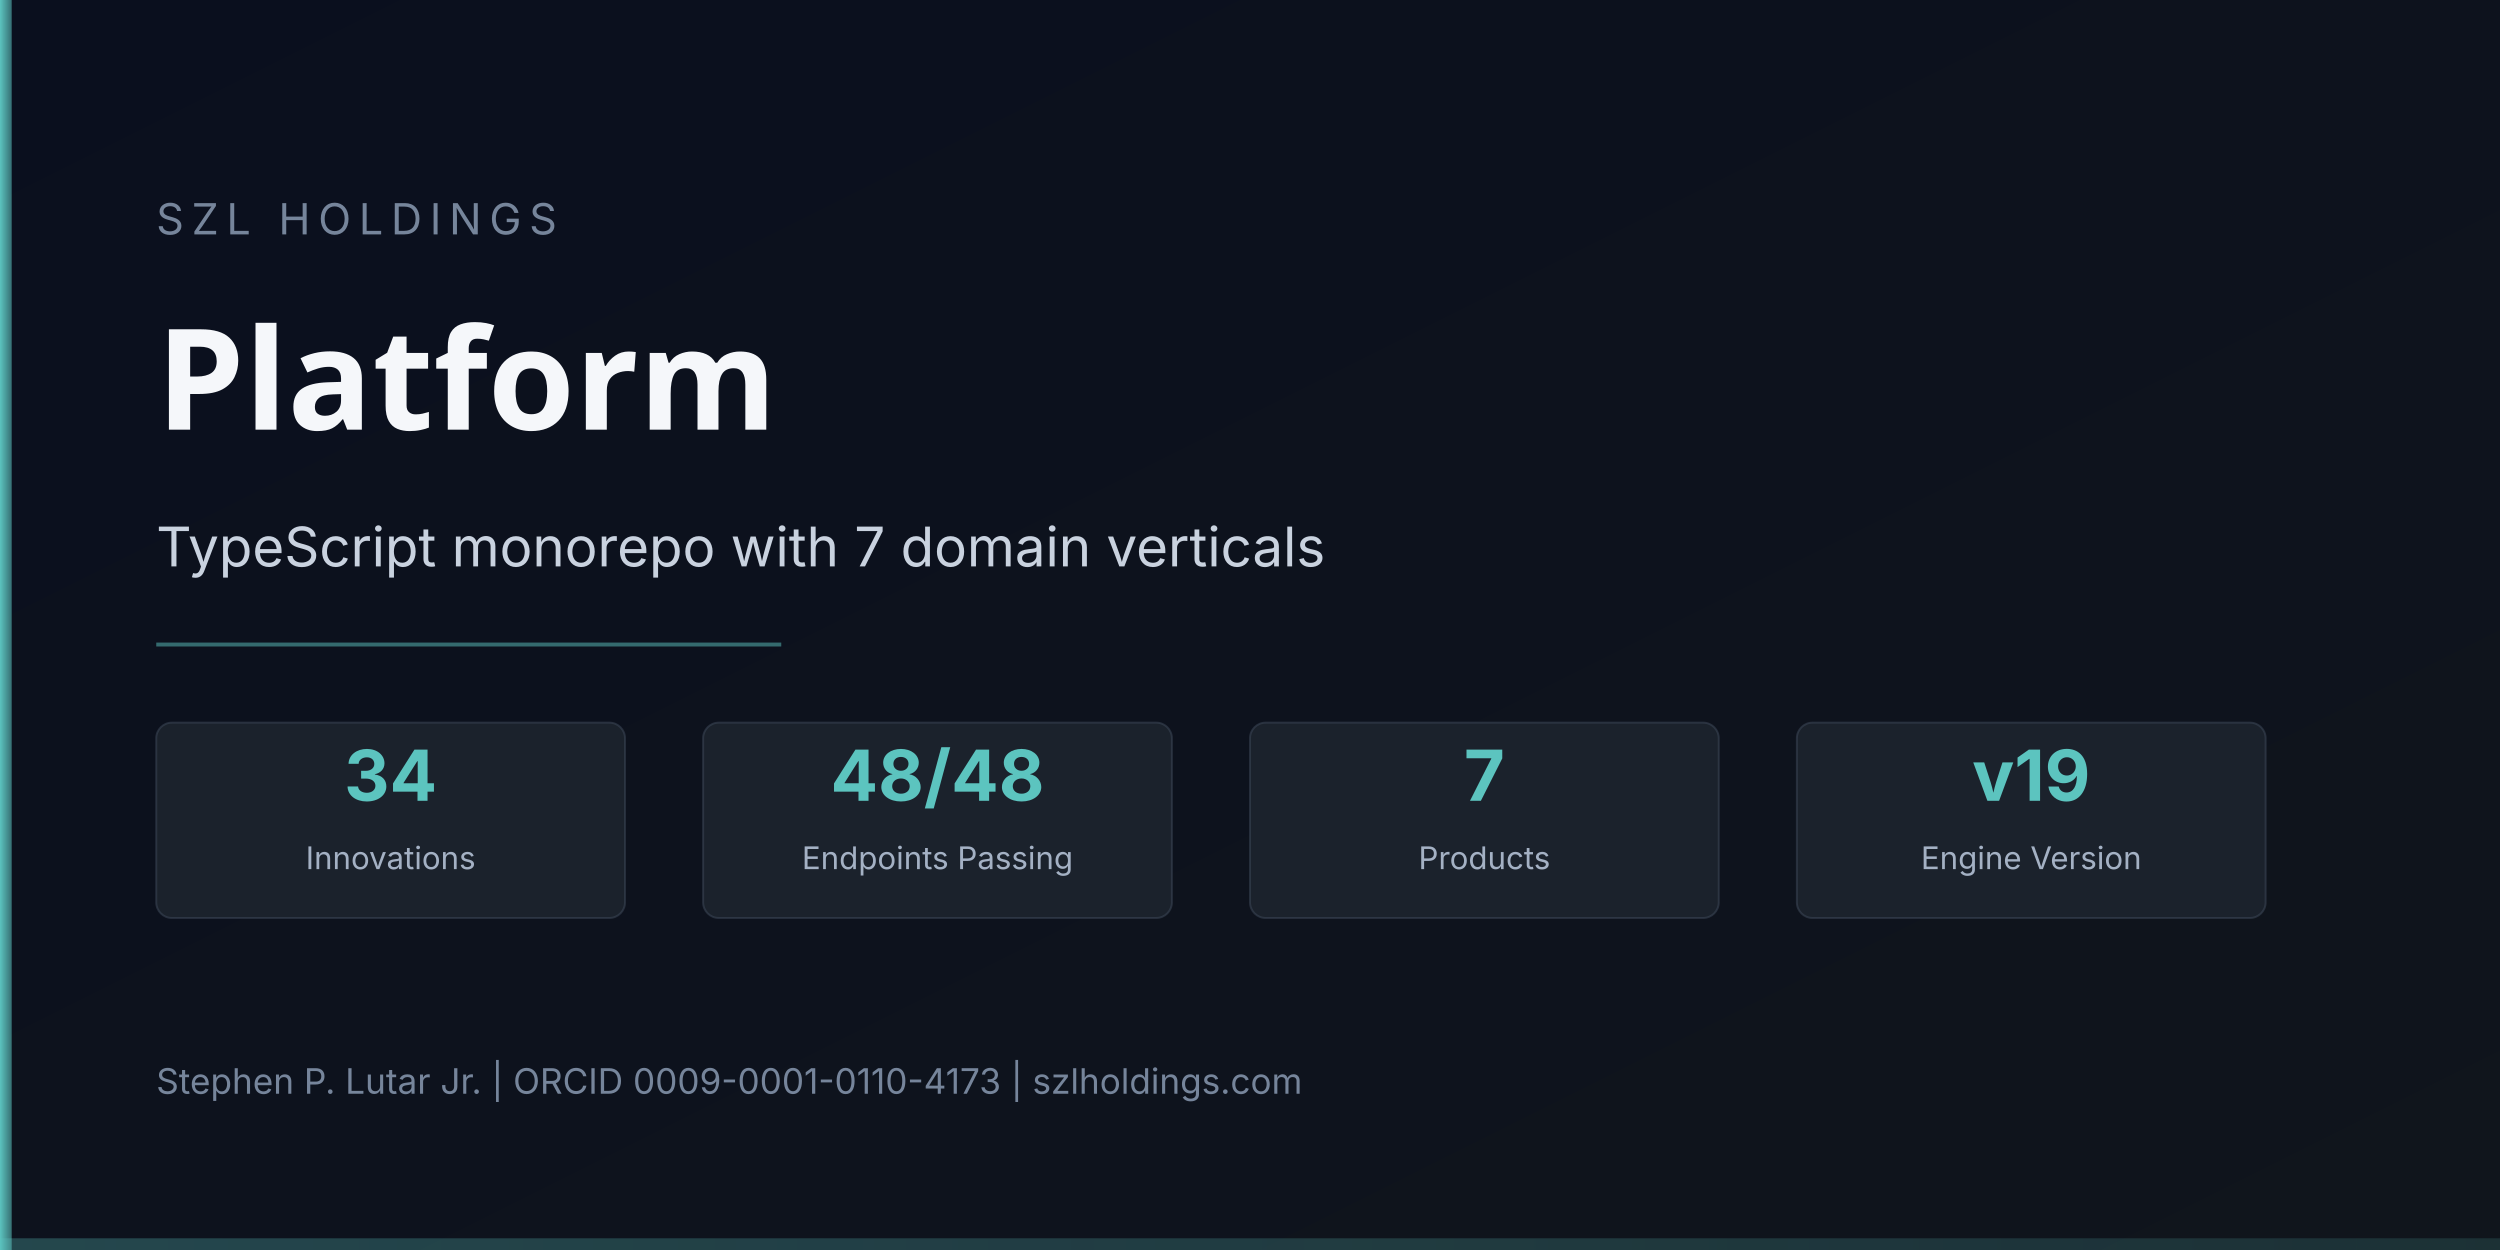
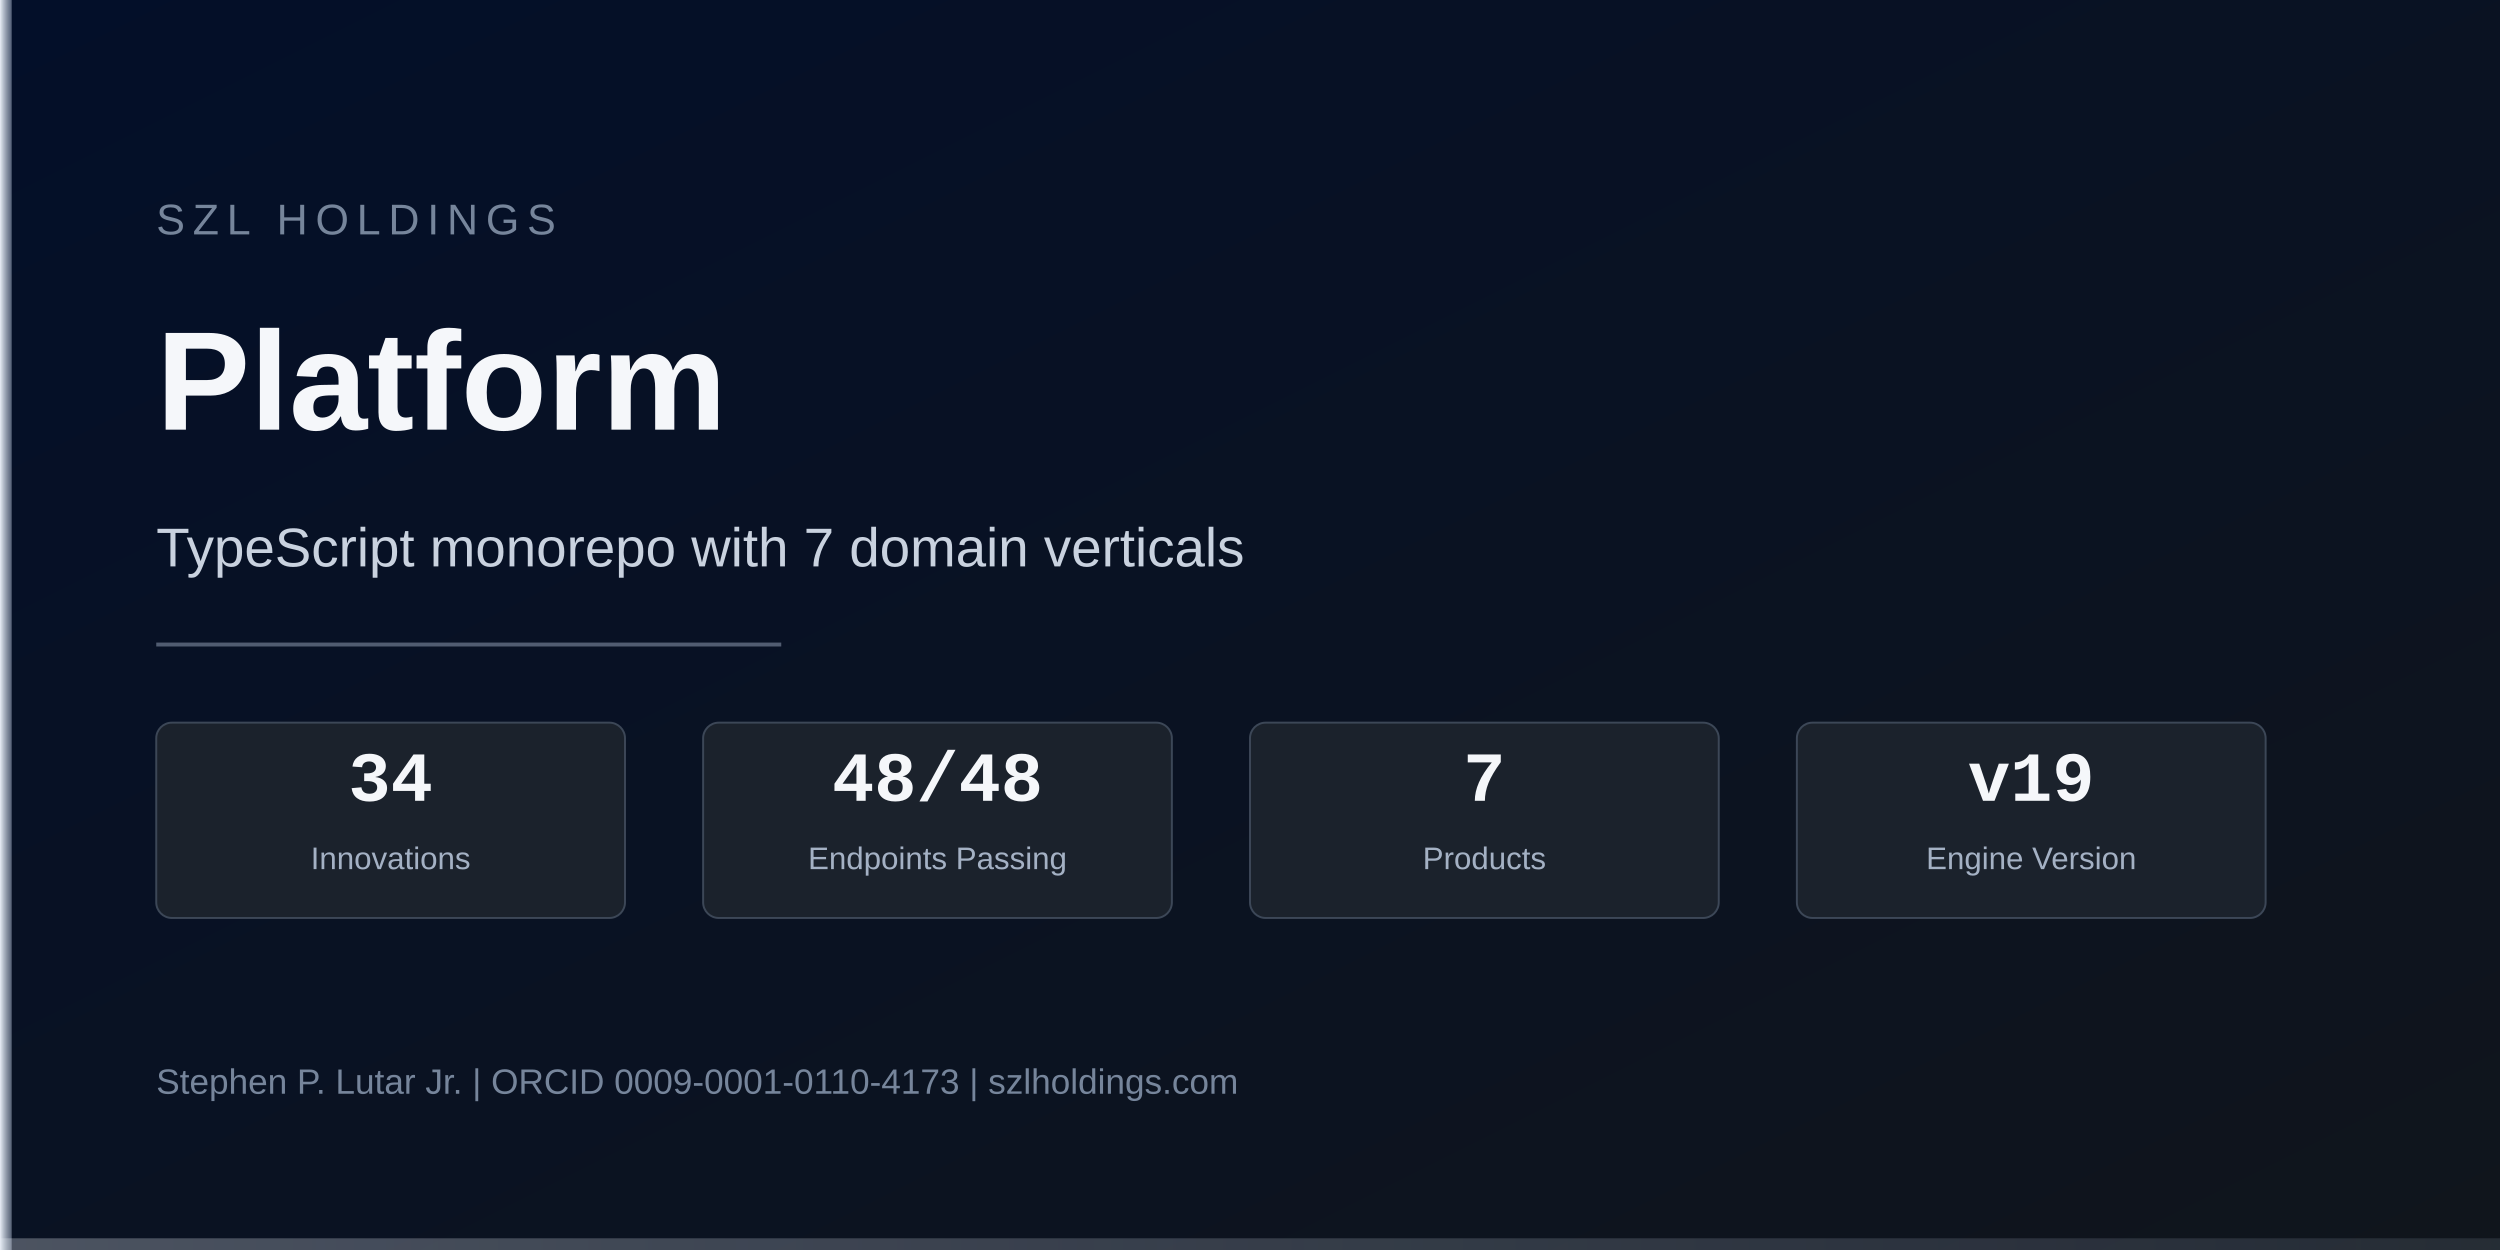
<svg xmlns="http://www.w3.org/2000/svg" width="1280" height="640" viewBox="0 0 1280 640">
  <defs>
    <linearGradient id="bg" x1="0" y1="0" x2="1" y2="1">
-       <stop offset="0%" stop-color="#0a0f1e" />
+       <stop offset="0%" stop-color="#030F29" />
      <stop offset="100%" stop-color="#10151c" />
    </linearGradient>
    <linearGradient id="accent" x1="0" y1="0" x2="1" y2="0">
-       <stop offset="0%" stop-color="#5cc4bf" />
-       <stop offset="100%" stop-color="#5cc4bf" stop-opacity=".53" />
+       <stop offset="0%" stop-color="#E9EEF6" />
+       <stop offset="100%" stop-color="#9AA7BD" stop-opacity=".53" />
    </linearGradient>
  </defs>
  <rect width="1280" height="640" fill="url(#bg)" />
  <rect x="0" y="0" width="6" height="640" fill="url(#accent)" />
  <rect x="0" y="634" width="1280" height="6" fill="url(#accent)" opacity="0.3" />
-   <text x="80" y="120" font-family="Inter, system-ui, sans-serif" font-size="22" font-weight="400" fill="#76859b" letter-spacing="4">SZL HOLDINGS</text>
-   <text x="80" y="220" font-family="'Space Grotesk', system-ui, sans-serif" font-size="72" font-weight="700" fill="#f5f7fa">Platform</text>
-   <text x="80" y="290" font-family="Inter, system-ui, sans-serif" font-size="28" font-weight="400" fill="#c9d2df">TypeScript monorepo with 7 domain verticals</text>
-   <line x1="80" y1="330" x2="400" y2="330" stroke="#5cc4bf" stroke-width="2" opacity="0.5" />
-   <rect x="80" y="370" width="240" height="100" rx="8" fill="#1b222c" stroke="#3c4757" stroke-opacity=".55" stroke-width="1" />
-   <text x="200" y="410" font-family="Inter, system-ui, sans-serif" font-size="36" font-weight="700" fill="#5cc4bf" text-anchor="middle">34</text>
-   <text x="200" y="445" font-family="Inter, system-ui, sans-serif" font-size="16" font-weight="400" fill="#a4b1c4" text-anchor="middle">Innovations</text>
-   <rect x="360" y="370" width="240" height="100" rx="8" fill="#1b222c" stroke="#3c4757" stroke-opacity=".55" stroke-width="1" />
-   <text x="480" y="410" font-family="Inter, system-ui, sans-serif" font-size="36" font-weight="700" fill="#5cc4bf" text-anchor="middle">48/48</text>
-   <text x="480" y="445" font-family="Inter, system-ui, sans-serif" font-size="16" font-weight="400" fill="#a4b1c4" text-anchor="middle">Endpoints Passing</text>
-   <rect x="640" y="370" width="240" height="100" rx="8" fill="#1b222c" stroke="#3c4757" stroke-opacity=".55" stroke-width="1" />
-   <text x="760" y="410" font-family="Inter, system-ui, sans-serif" font-size="36" font-weight="700" fill="#5cc4bf" text-anchor="middle">7</text>
-   <text x="760" y="445" font-family="Inter, system-ui, sans-serif" font-size="16" font-weight="400" fill="#a4b1c4" text-anchor="middle">Products</text>
-   <rect x="920" y="370" width="240" height="100" rx="8" fill="#1b222c" stroke="#3c4757" stroke-opacity=".55" stroke-width="1" />
-   <text x="1040" y="410" font-family="Inter, system-ui, sans-serif" font-size="36" font-weight="700" fill="#5cc4bf" text-anchor="middle">v19</text>
-   <text x="1040" y="445" font-family="Inter, system-ui, sans-serif" font-size="16" font-weight="400" fill="#a4b1c4" text-anchor="middle">Engine Version</text>
-   <text x="80" y="560" font-family="Inter, system-ui, sans-serif" font-size="18" font-weight="400" fill="#76859b">Stephen P. Lutar Jr.  |  ORCID 0009-0001-0110-4173  |  szlholdings.com</text>
+   <text x="80" y="120" font-family="system-ui, -apple-system, 'Segoe UI', 'Helvetica Neue', 'Liberation Sans', Arial, sans-serif" font-size="22" font-weight="400" fill="#76859b" letter-spacing="4">SZL HOLDINGS</text>
+   <text x="80" y="220" font-family="system-ui, -apple-system, 'Segoe UI', 'Helvetica Neue', 'Liberation Sans', Arial, sans-serif" font-size="72" font-weight="700" fill="#f5f7fa">Platform</text>
+   <text x="80" y="290" font-family="system-ui, -apple-system, 'Segoe UI', 'Helvetica Neue', 'Liberation Sans', Arial, sans-serif" font-size="28" font-weight="400" fill="#c9d2df">TypeScript monorepo with 7 domain verticals</text>
+   <line x1="80" y1="330" x2="400" y2="330" stroke="#9AA7BD" stroke-width="2" opacity="0.5" />
+   <rect x="80" y="370" width="240" height="100" rx="8" fill="#1b222c" stroke="#3c4757" stroke-width="1" />
+   <text x="200" y="410" font-family="ui-monospace, 'SF Mono', 'Cascadia Code', 'JetBrains Mono', 'IBM Plex Mono', 'Liberation Mono', Menlo, Consolas, monospace" font-size="36" font-weight="700" fill="#f5f7fa" text-anchor="middle">34</text>
+   <text x="200" y="445" font-family="system-ui, -apple-system, 'Segoe UI', 'Helvetica Neue', 'Liberation Sans', Arial, sans-serif" font-size="16" font-weight="400" fill="#a4b1c4" text-anchor="middle">Innovations</text>
+   <rect x="360" y="370" width="240" height="100" rx="8" fill="#1b222c" stroke="#3c4757" stroke-width="1" />
+   <text x="480" y="410" font-family="ui-monospace, 'SF Mono', 'Cascadia Code', 'JetBrains Mono', 'IBM Plex Mono', 'Liberation Mono', Menlo, Consolas, monospace" font-size="36" font-weight="700" fill="#f5f7fa" text-anchor="middle">48/48</text>
+   <text x="480" y="445" font-family="system-ui, -apple-system, 'Segoe UI', 'Helvetica Neue', 'Liberation Sans', Arial, sans-serif" font-size="16" font-weight="400" fill="#a4b1c4" text-anchor="middle">Endpoints Passing</text>
+   <rect x="640" y="370" width="240" height="100" rx="8" fill="#1b222c" stroke="#3c4757" stroke-width="1" />
+   <text x="760" y="410" font-family="ui-monospace, 'SF Mono', 'Cascadia Code', 'JetBrains Mono', 'IBM Plex Mono', 'Liberation Mono', Menlo, Consolas, monospace" font-size="36" font-weight="700" fill="#f5f7fa" text-anchor="middle">7</text>
+   <text x="760" y="445" font-family="system-ui, -apple-system, 'Segoe UI', 'Helvetica Neue', 'Liberation Sans', Arial, sans-serif" font-size="16" font-weight="400" fill="#a4b1c4" text-anchor="middle">Products</text>
+   <rect x="920" y="370" width="240" height="100" rx="8" fill="#1b222c" stroke="#3c4757" stroke-width="1" />
+   <text x="1040" y="410" font-family="ui-monospace, 'SF Mono', 'Cascadia Code', 'JetBrains Mono', 'IBM Plex Mono', 'Liberation Mono', Menlo, Consolas, monospace" font-size="36" font-weight="700" fill="#f5f7fa" text-anchor="middle">v19</text>
+   <text x="1040" y="445" font-family="system-ui, -apple-system, 'Segoe UI', 'Helvetica Neue', 'Liberation Sans', Arial, sans-serif" font-size="16" font-weight="400" fill="#a4b1c4" text-anchor="middle">Engine Version</text>
+   <text x="80" y="560" font-family="system-ui, -apple-system, 'Segoe UI', 'Helvetica Neue', 'Liberation Sans', Arial, sans-serif" font-size="18" font-weight="400" fill="#76859b">Stephen P. Lutar Jr.  |  ORCID 0009-0001-0110-4173  |  szlholdings.com</text>
</svg>
